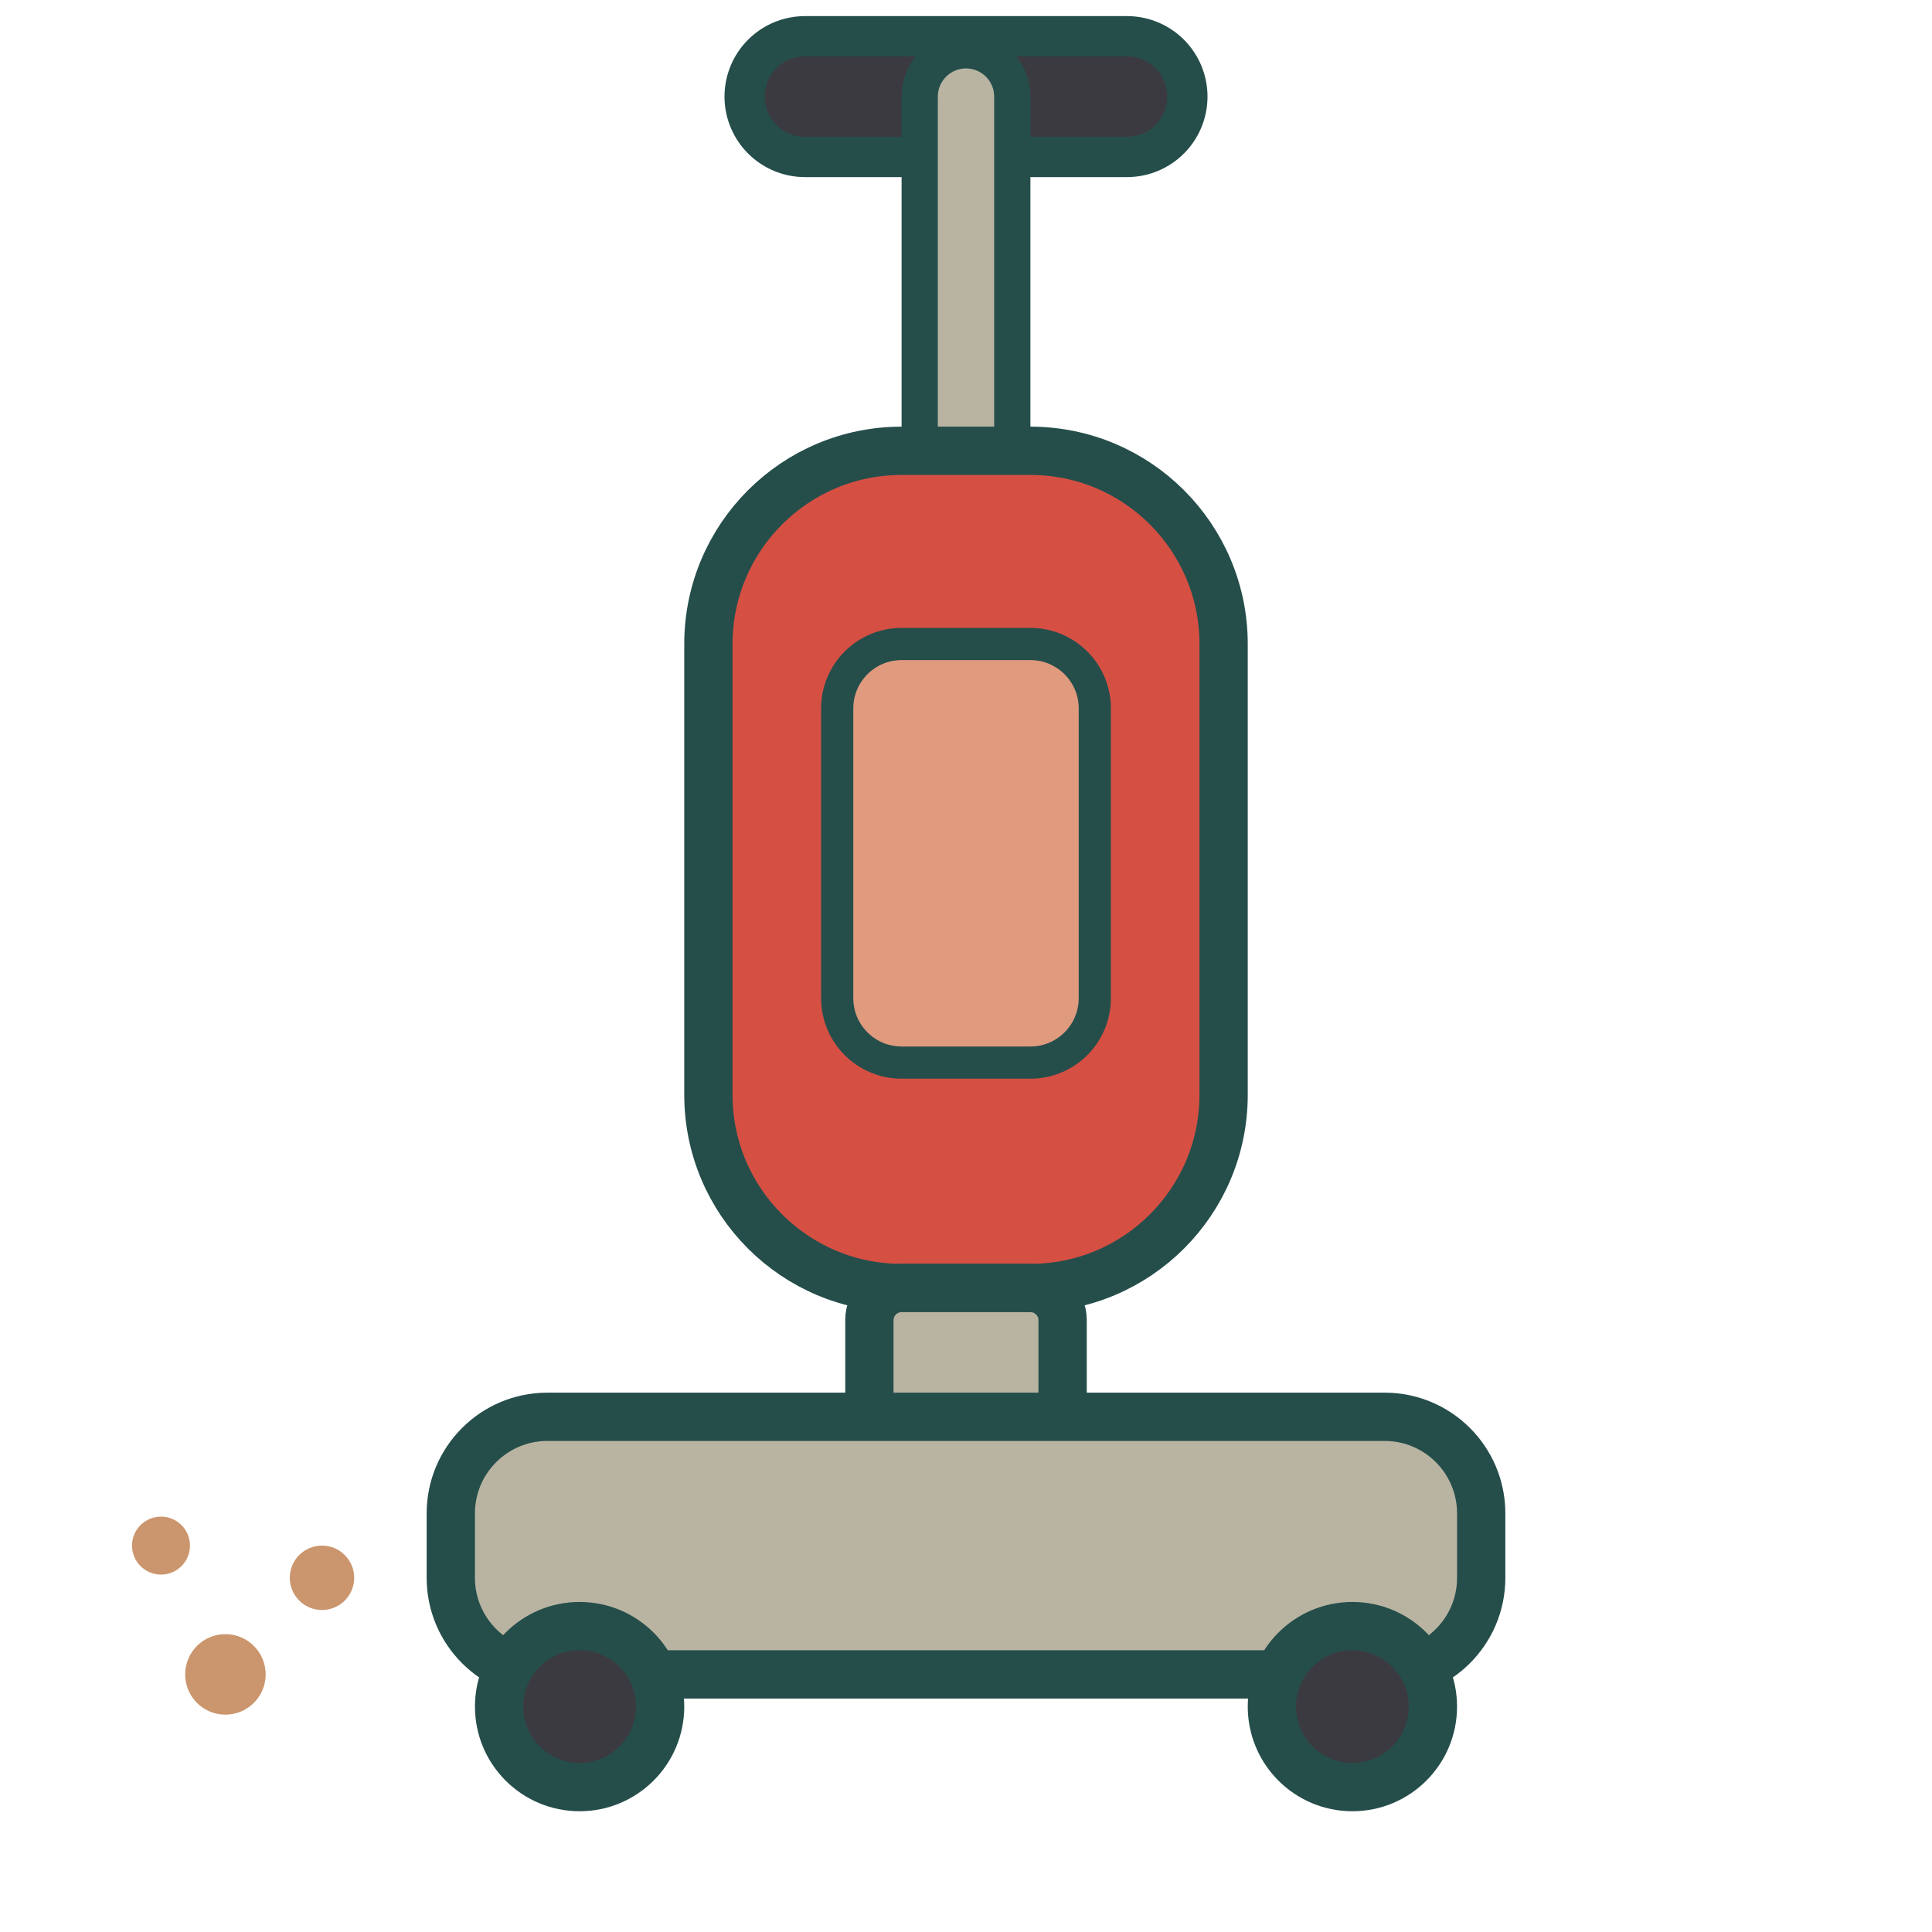
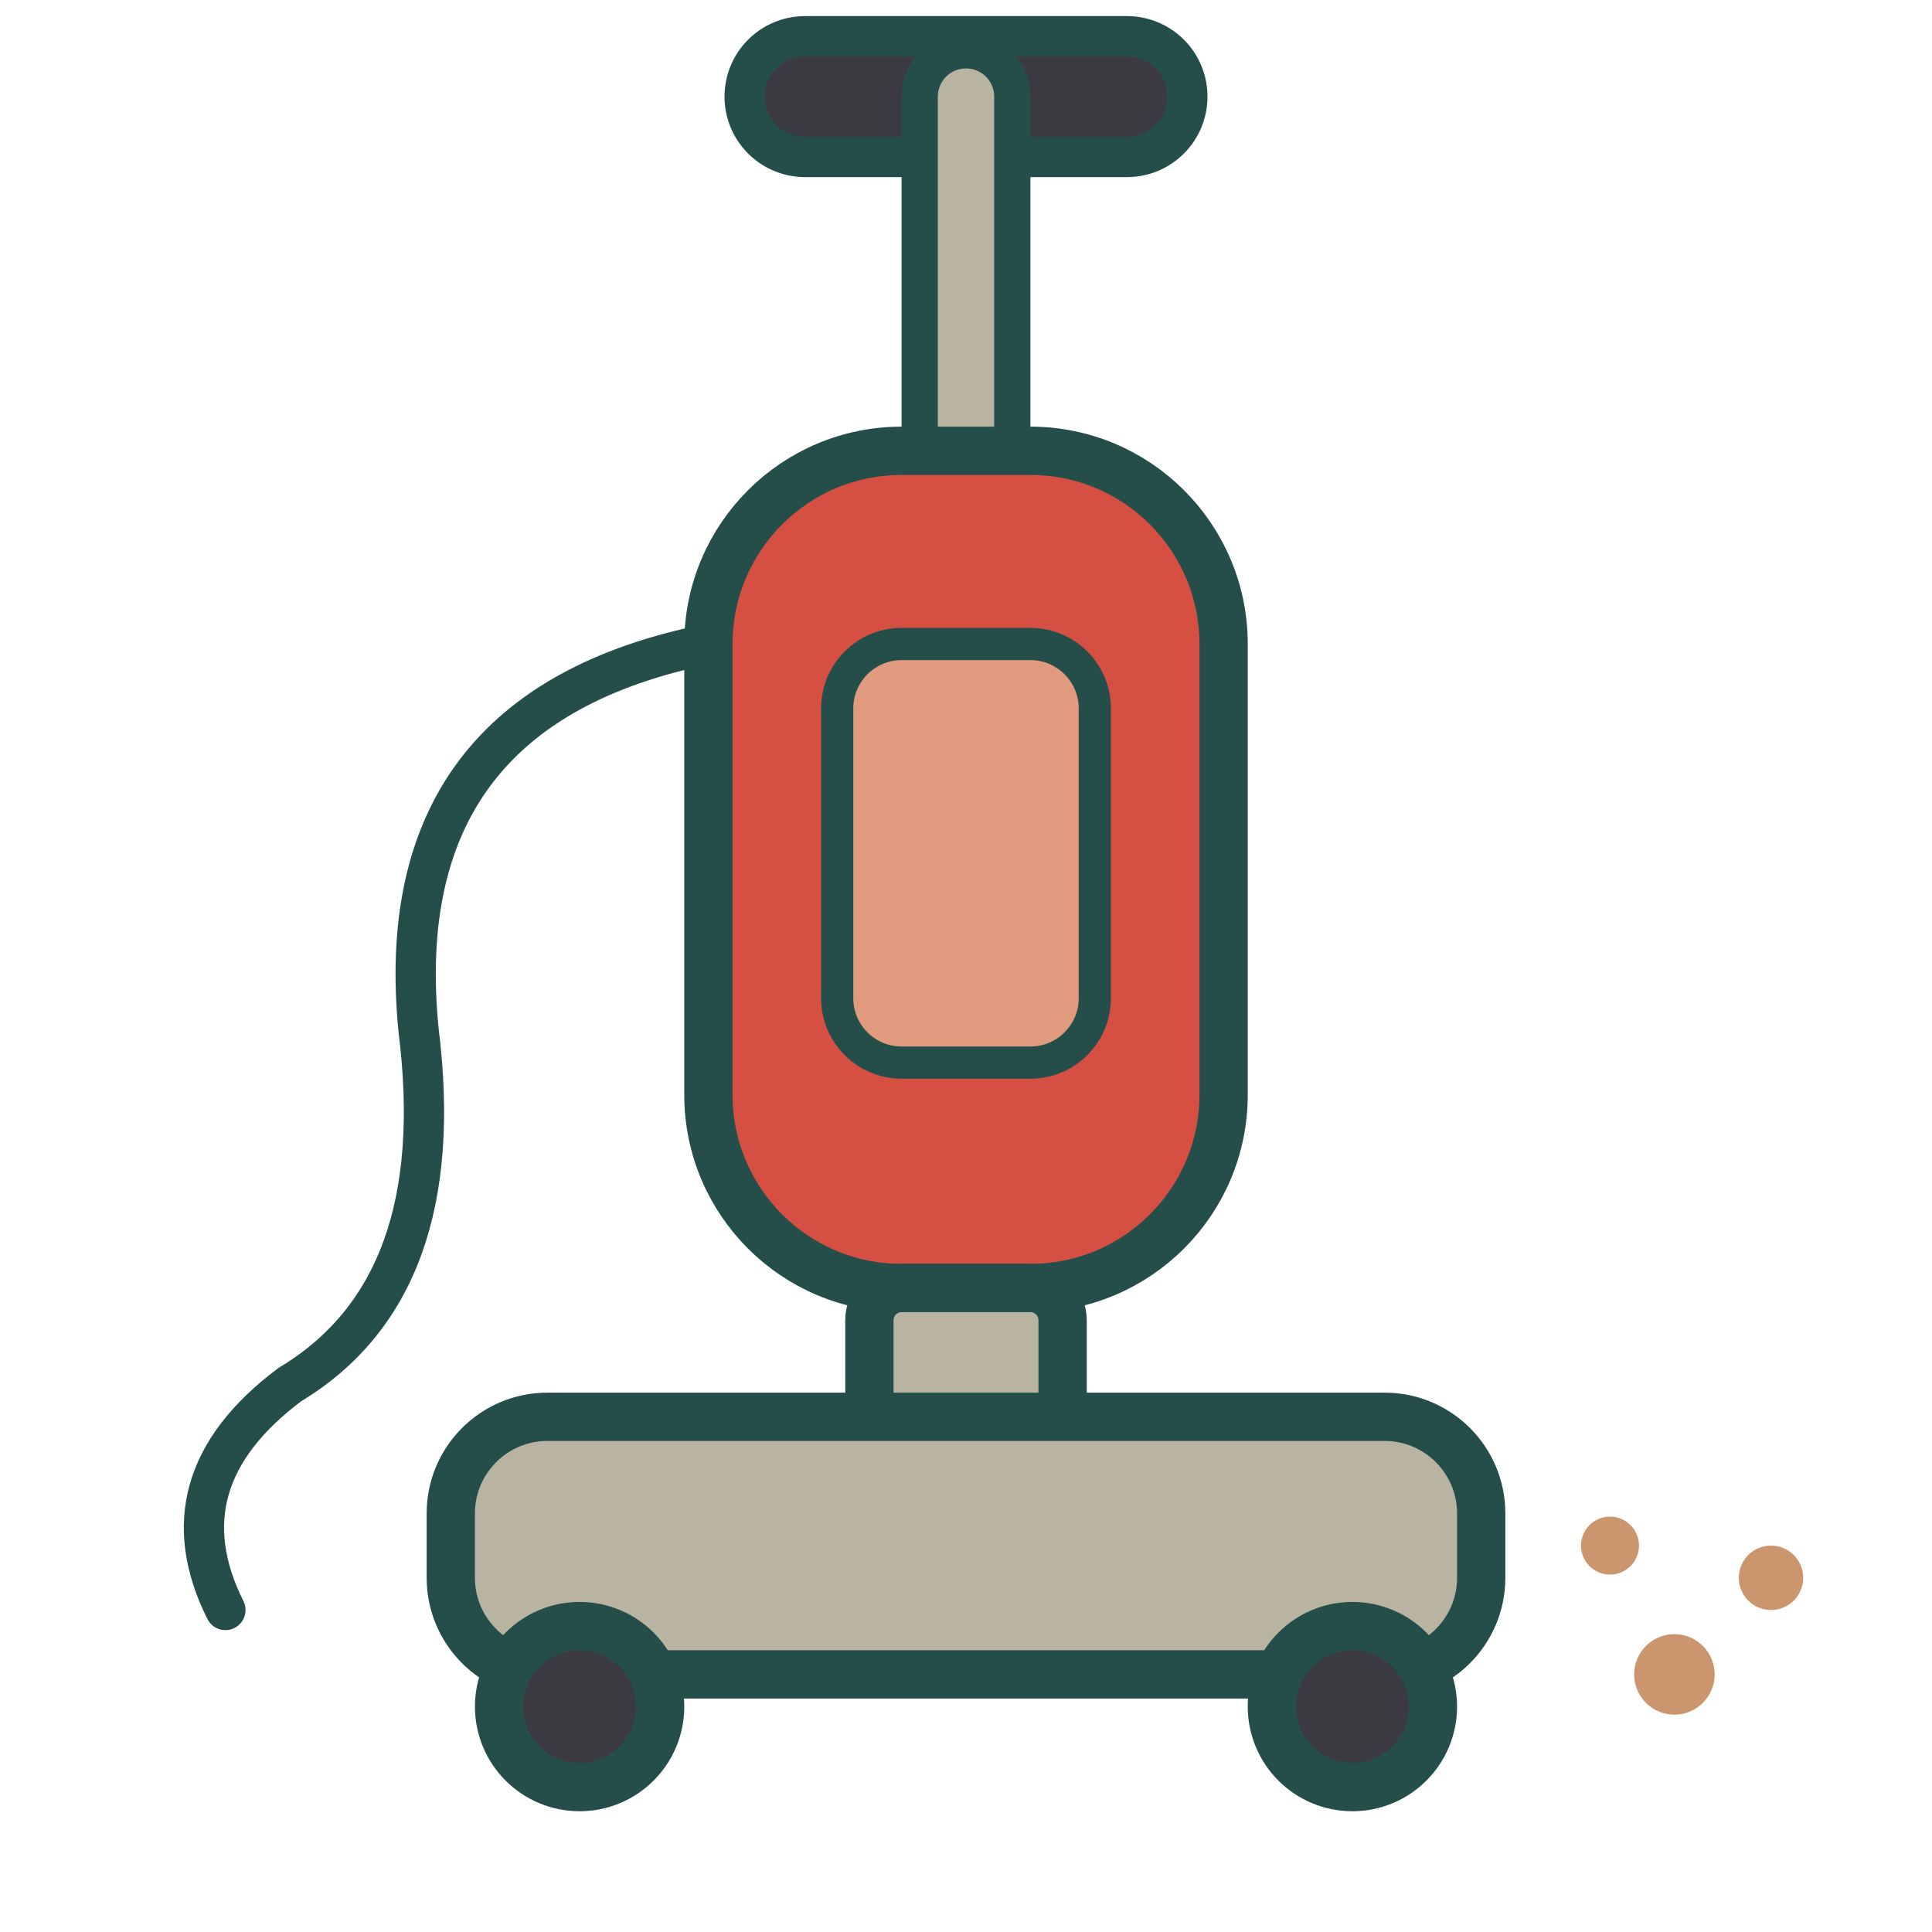
<svg xmlns="http://www.w3.org/2000/svg" viewBox="0 0 120 120">
  <g fill="none" stroke="#254E4B" stroke-width="3" stroke-linecap="round" stroke-linejoin="round">
+     <path d="M44 40Q24 44 26 64Q28 80 18 86Q10 92 14 100" stroke-width="2.5" />
    <path d="M50 6H70" stroke="#254E4B" stroke-width="10" />
    <path d="M50 6H70" stroke="#3B3A40" stroke-width="5" />
    <path d="M60 6V30" stroke="#254E4B" stroke-width="8" />
    <path d="M60 6V30" stroke="#B9B4A2" stroke-width="3.5" />
    <rect x="44" y="28" width="32" height="52" rx="12" fill="#D64F43" />
    <rect x="52" y="40" width="16" height="26" rx="4" fill="#E09A7E" stroke-width="2" />
    <rect x="54" y="80" width="12" height="10" rx="2" fill="#B9B4A2" />
    <rect x="28" y="88" width="64" height="16" rx="6" fill="#B9B4A2" />
    <circle cx="36" cy="106" r="5" fill="#3B3A40" />
    <circle cx="84" cy="106" r="5" fill="#3B3A40" />
-     <circle cx="14" cy="104" r="2.5" fill="#CB956D" stroke="none" />
-     <circle cx="20" cy="98" r="2" fill="#CB956D" stroke="none" />
-     <circle cx="10" cy="96" r="1.8" fill="#CB956D" stroke="none" />
+     <circle cx="104" cy="104" r="2.5" fill="#CB956D" stroke="none" />
+     <circle cx="110" cy="98" r="2" fill="#CB956D" stroke="none" />
+     <circle cx="100" cy="96" r="1.8" fill="#CB956D" stroke="none" />
  </g>
</svg>
